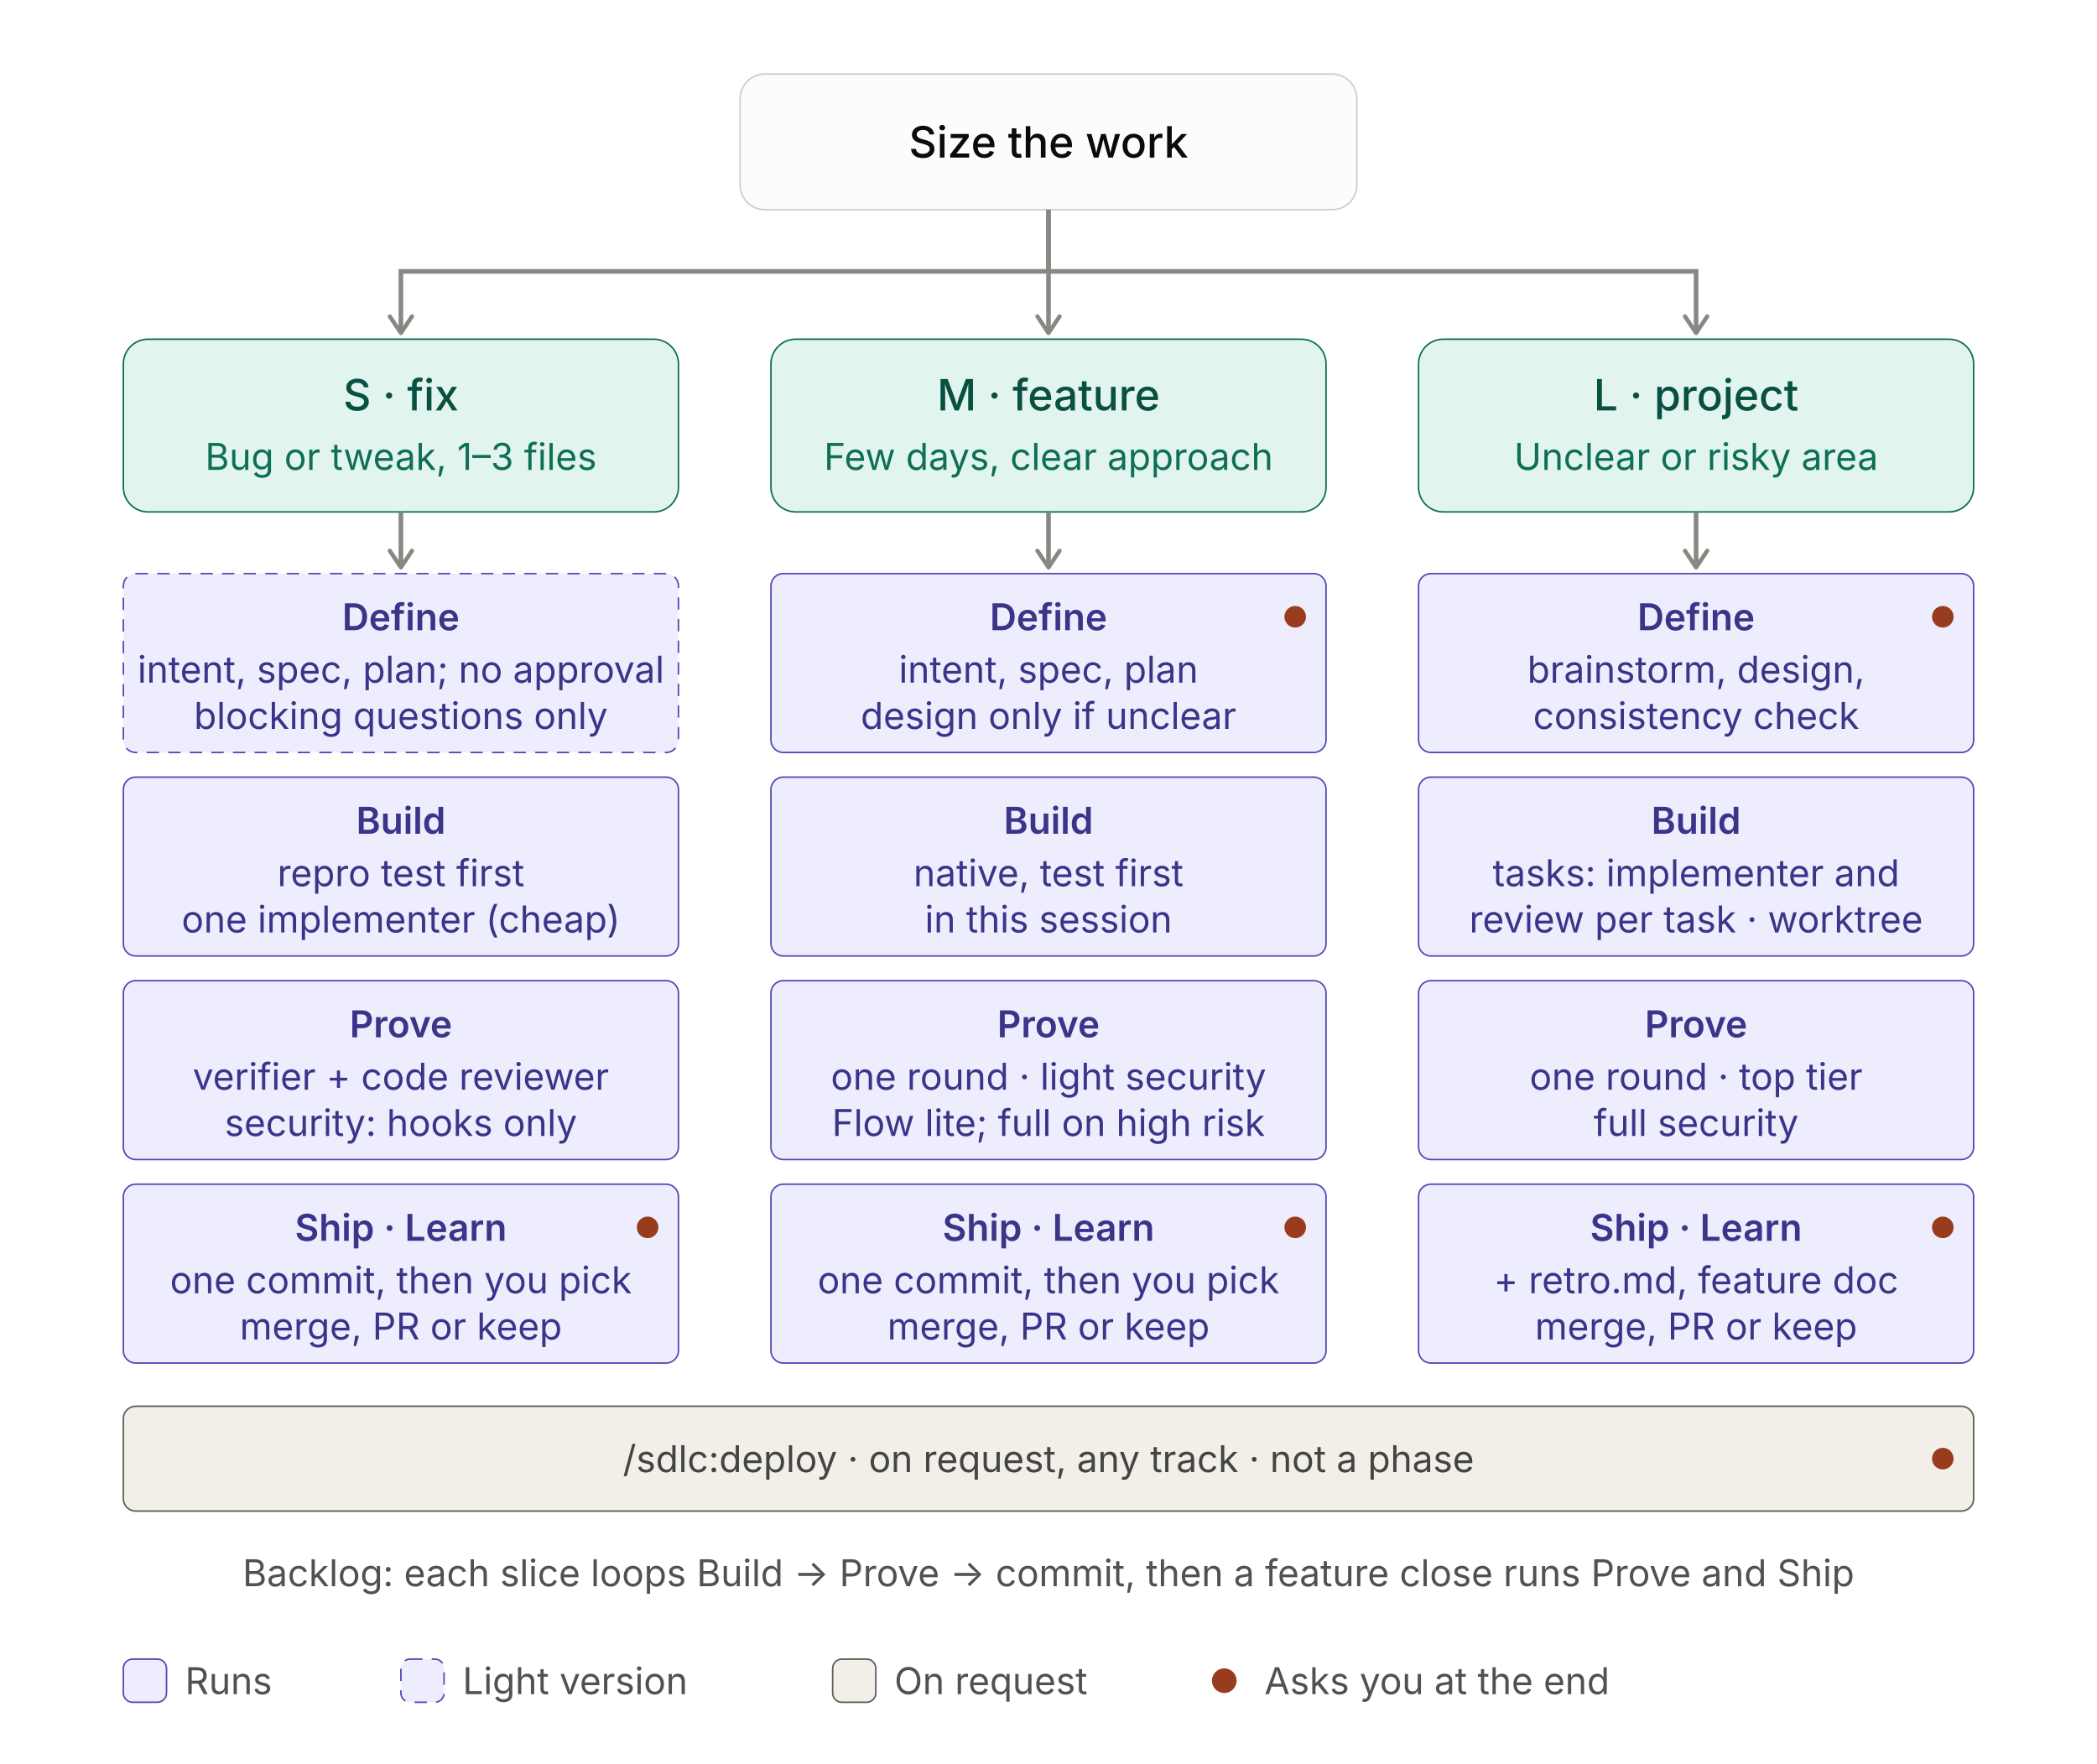
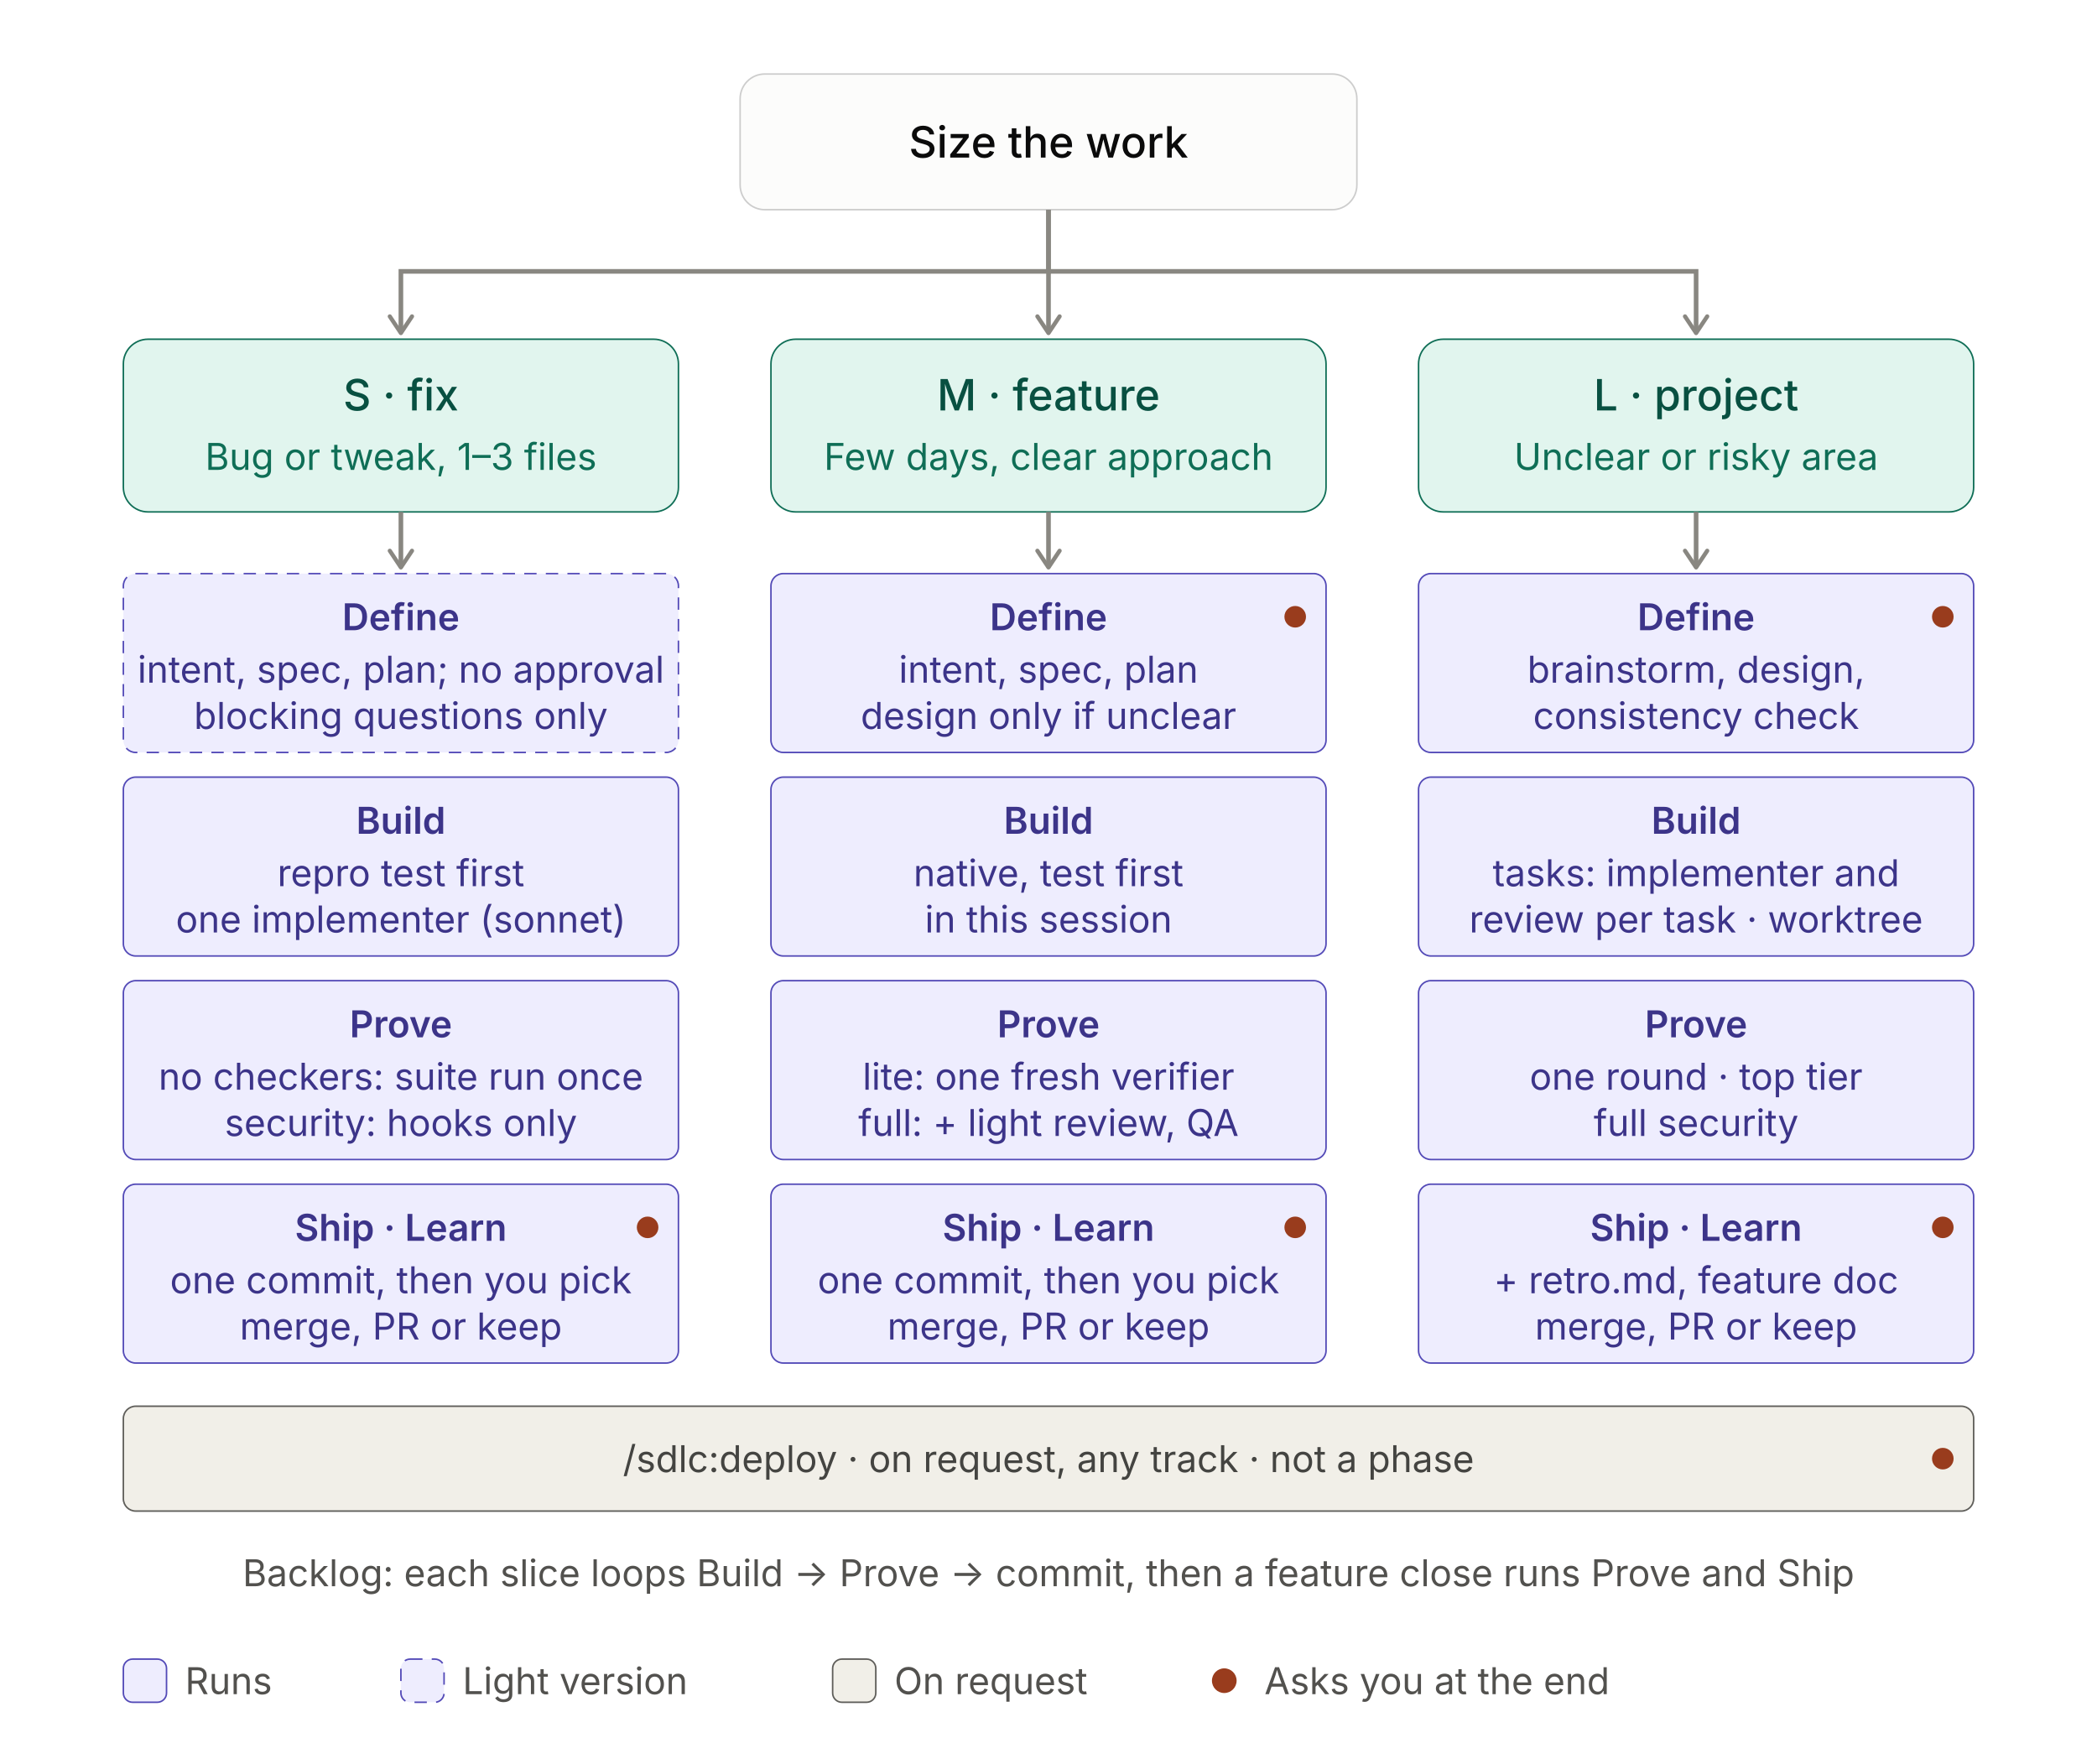
<svg xmlns="http://www.w3.org/2000/svg" width="100%" viewBox="0 0 680 572" role="img">
  <style>
text{font-family:anthropic-sans,-apple-system,"system-ui","Segoe UI",sans-serif;text-anchor:middle;dominant-baseline:central}
.a{fill:none;stroke:#898781;stroke-width:1.5}
.t{font-size:14px;font-weight:500}.s{font-size:12px}.r{font-size:12px}
.l{font-size:12px;fill:#52514e}.l[text-anchor=start]{text-anchor:start}
rect{stroke-width:.5}
.neutral rect{fill:#fcfcfb;stroke:rgba(11,11,11,.2)}.neutral .t{fill:#0b0b0b}
.head rect{fill:#e1f5ee;stroke:#0f6e56}.head .t{fill:#085041}.head .s{fill:#0f6e56}
.run rect{fill:#eeedfe;stroke:#534ab7}.run .r{fill:#3c3489}
.light rect{fill:#eeedfe;stroke:#534ab7;stroke-dasharray:4 3}.light .r{fill:#3c3489}
.opt rect{fill:#f1efe8;stroke:#5f5e5a}.opt .r{fill:#444441}
.skip rect{fill:none;stroke:rgba(11,11,11,.2);stroke-dasharray:4 3}.skip .r{fill:#898781}
.dot{fill:#993c1d}
@media (prefers-color-scheme:dark){
.a{stroke:#a09e96}.l{fill:#aaa8a2}
.neutral rect{fill:#262624;stroke:rgba(255,255,255,.2)}.neutral .t{fill:#f0efea}
.head rect{fill:#0c3228;stroke:#5ac8a5}.head .t{fill:#aae6d4}.head .s{fill:#5ac8a5}
.run rect,.light rect{fill:#26244a;stroke:#a098f0}.run .r,.light .r{fill:#cecbfa}
.opt rect{fill:#2e2d2a;stroke:#a09e96}.opt .r{fill:#d3d1c7}
.skip rect{stroke:rgba(255,255,255,.2)}.skip .r{fill:#8a8881}
.dot{fill:#e68c6e}
}</style>
  <defs>
    <marker id="arrow" viewBox="0 0 10 10" refX="8" refY="5" markerWidth="6" markerHeight="6" orient="auto-start-reverse">
      <path d="M2 1L8 5L2 9" fill="none" stroke="context-stroke" stroke-width="1.5" stroke-linecap="round" stroke-linejoin="round" />
    </marker>
  </defs>
  <g class="neutral">
    <rect x="240" y="24" width="200" height="44" rx="8" />
    <text class="t" x="340" y="46">Size the work</text>
  </g>
  <path class="a" marker-end="url(#arrow)" d="M340 68 L340 88 L130 88 L130 108" />
  <line class="a" marker-end="url(#arrow)" x1="340" y1="68" x2="340" y2="108" />
  <path class="a" marker-end="url(#arrow)" d="M340 88 L550 88 L550 108" />
  <g class="head">
    <rect x="40" y="110" width="180" height="56" rx="8" />
    <text class="t" x="130.0" y="128">S · fix</text>
    <text class="s" x="130.0" y="148">Bug or tweak, 1–3 files</text>
  </g>
  <line class="a" marker-end="url(#arrow)" x1="130.0" y1="166" x2="130.0" y2="184" />
  <g class="light">
    <rect x="40" y="186" width="180" height="58" rx="4" />
    <text class="r" x="130.0" y="200" font-weight="600">Define</text>
    <text class="r" x="130.0" y="217">intent, spec, plan; no approval</text>
    <text class="r" x="130.0" y="232">blocking questions only</text>
  </g>
  <g class="run">
    <rect x="40" y="252" width="180" height="58" rx="4" />
    <text class="r" x="130.0" y="266" font-weight="600">Build</text>
    <text class="r" x="130.0" y="283">repro test first</text>
-     <text class="r" x="130.0" y="298">one implementer (cheap)</text>
+     <text class="r" x="130.0" y="298">one implementer (sonnet)</text>
  </g>
  <g class="run">
    <rect x="40" y="318" width="180" height="58" rx="4" />
    <text class="r" x="130.0" y="332" font-weight="600">Prove</text>
-     <text class="r" x="130.0" y="349">verifier + code reviewer</text>
+     <text class="r" x="130.0" y="349">no checkers: suite run once</text>
    <text class="r" x="130.0" y="364">security: hooks only</text>
  </g>
  <g class="run">
    <rect x="40" y="384" width="180" height="58" rx="4" />
    <text class="r" x="130.0" y="398" font-weight="600">Ship · Learn</text>
    <text class="r" x="130.0" y="415">one commit, then you pick</text>
    <text class="r" x="130.0" y="430">merge, PR or keep</text>
    <circle class="dot" cx="210" cy="398" r="3.5" />
  </g>
  <g class="head">
    <rect x="250" y="110" width="180" height="56" rx="8" />
    <text class="t" x="340.0" y="128">M · feature</text>
    <text class="s" x="340.0" y="148">Few days, clear approach</text>
  </g>
  <line class="a" marker-end="url(#arrow)" x1="340.0" y1="166" x2="340.0" y2="184" />
  <g class="run">
    <rect x="250" y="186" width="180" height="58" rx="4" />
    <text class="r" x="340.0" y="200" font-weight="600">Define</text>
    <text class="r" x="340.0" y="217">intent, spec, plan</text>
    <text class="r" x="340.0" y="232">design only if unclear</text>
    <circle class="dot" cx="420" cy="200" r="3.5" />
  </g>
  <g class="run">
    <rect x="250" y="252" width="180" height="58" rx="4" />
    <text class="r" x="340.0" y="266" font-weight="600">Build</text>
    <text class="r" x="340.0" y="283">native, test first</text>
    <text class="r" x="340.0" y="298">in this session</text>
  </g>
  <g class="run">
    <rect x="250" y="318" width="180" height="58" rx="4" />
    <text class="r" x="340.0" y="332" font-weight="600">Prove</text>
-     <text class="r" x="340.0" y="349">one round · light security</text>
-     <text class="r" x="340.0" y="364">Flow lite; full on high risk</text>
+     <text class="r" x="340.0" y="349">lite: one fresh verifier</text>
+     <text class="r" x="340.0" y="364">full: + light review, QA</text>
  </g>
  <g class="run">
    <rect x="250" y="384" width="180" height="58" rx="4" />
    <text class="r" x="340.0" y="398" font-weight="600">Ship · Learn</text>
    <text class="r" x="340.0" y="415">one commit, then you pick</text>
    <text class="r" x="340.0" y="430">merge, PR or keep</text>
    <circle class="dot" cx="420" cy="398" r="3.5" />
  </g>
  <g class="head">
    <rect x="460" y="110" width="180" height="56" rx="8" />
    <text class="t" x="550.0" y="128">L · project</text>
    <text class="s" x="550.0" y="148">Unclear or risky area</text>
  </g>
  <line class="a" marker-end="url(#arrow)" x1="550.0" y1="166" x2="550.0" y2="184" />
  <g class="run">
    <rect x="460" y="186" width="180" height="58" rx="4" />
    <text class="r" x="550.0" y="200" font-weight="600">Define</text>
    <text class="r" x="550.0" y="217">brainstorm, design,</text>
    <text class="r" x="550.0" y="232">consistency check</text>
    <circle class="dot" cx="630" cy="200" r="3.5" />
  </g>
  <g class="run">
    <rect x="460" y="252" width="180" height="58" rx="4" />
    <text class="r" x="550.0" y="266" font-weight="600">Build</text>
    <text class="r" x="550.0" y="283">tasks: implementer and</text>
    <text class="r" x="550.0" y="298">review per task · worktree</text>
  </g>
  <g class="run">
    <rect x="460" y="318" width="180" height="58" rx="4" />
    <text class="r" x="550.0" y="332" font-weight="600">Prove</text>
    <text class="r" x="550.0" y="349">one round · top tier</text>
    <text class="r" x="550.0" y="364">full security</text>
  </g>
  <g class="run">
    <rect x="460" y="384" width="180" height="58" rx="4" />
    <text class="r" x="550.0" y="398" font-weight="600">Ship · Learn</text>
    <text class="r" x="550.0" y="415">+ retro.md, feature doc</text>
    <text class="r" x="550.0" y="430">merge, PR or keep</text>
    <circle class="dot" cx="630" cy="398" r="3.5" />
  </g>
  <g class="opt">
    <rect x="40" y="456" width="600" height="34" rx="4" />
    <text class="r" x="340" y="473">/sdlc:deploy · on request, any track · not a phase</text>
    <circle class="dot" cx="630" cy="473" r="3.5" />
  </g>
  <text class="l" x="340" y="510">Backlog: each slice loops Build → Prove → commit, then a feature close runs Prove and Ship</text>
  <g class="run">
    <rect x="40" y="538" width="14" height="14" rx="3" />
  </g>
  <text class="l" text-anchor="start" x="60" y="545">Runs</text>
  <g class="light">
    <rect x="130" y="538" width="14" height="14" rx="3" />
  </g>
  <text class="l" text-anchor="start" x="150" y="545">Light version</text>
  <g class="opt">
    <rect x="270" y="538" width="14" height="14" rx="3" />
  </g>
  <text class="l" text-anchor="start" x="290" y="545">On request</text>
  <circle class="dot" cx="397" cy="545" r="4" />
  <text class="l" text-anchor="start" x="410" y="545">Asks you at the end</text>
</svg>
